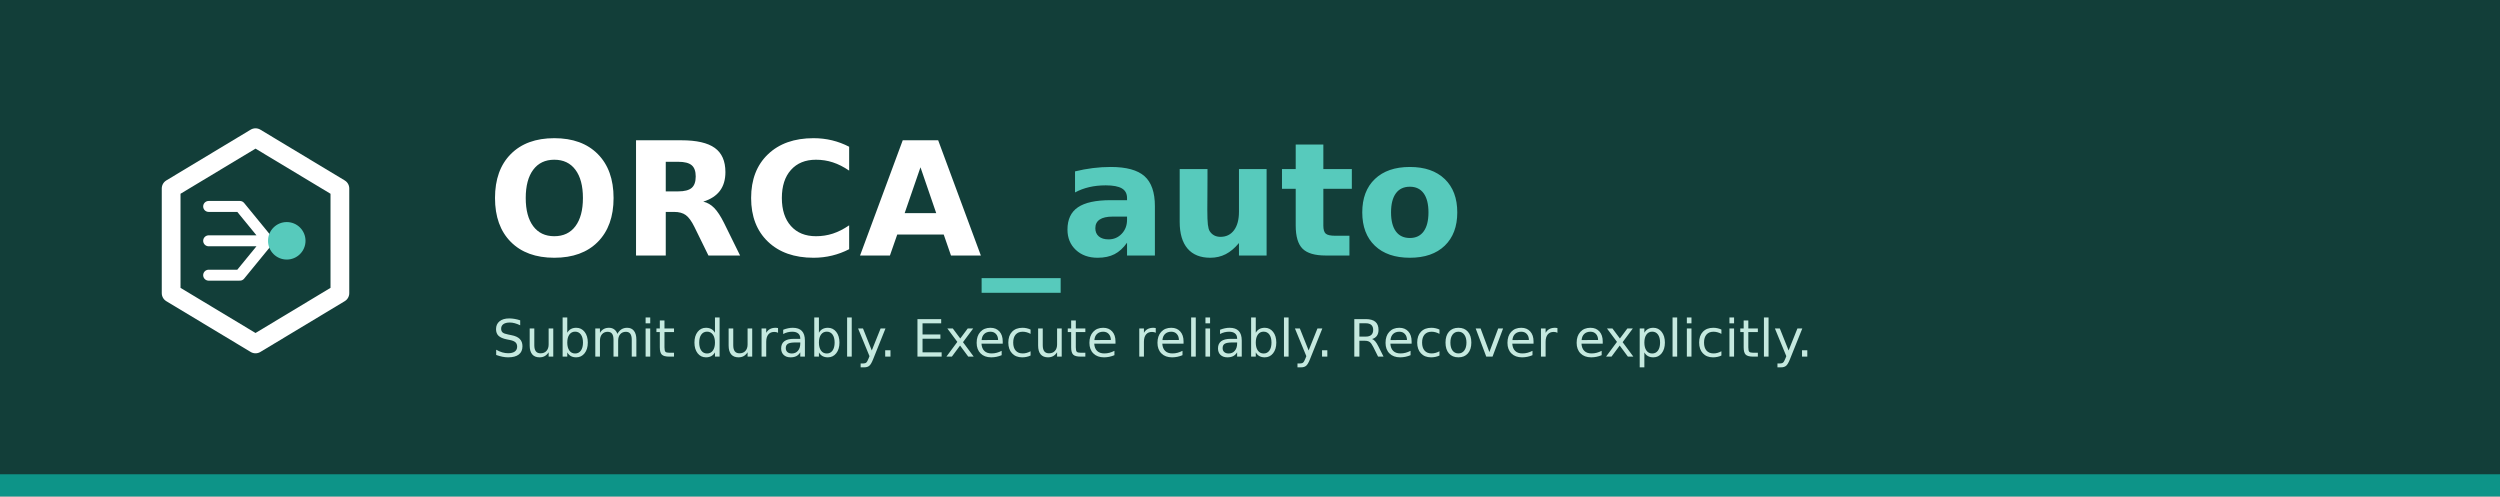
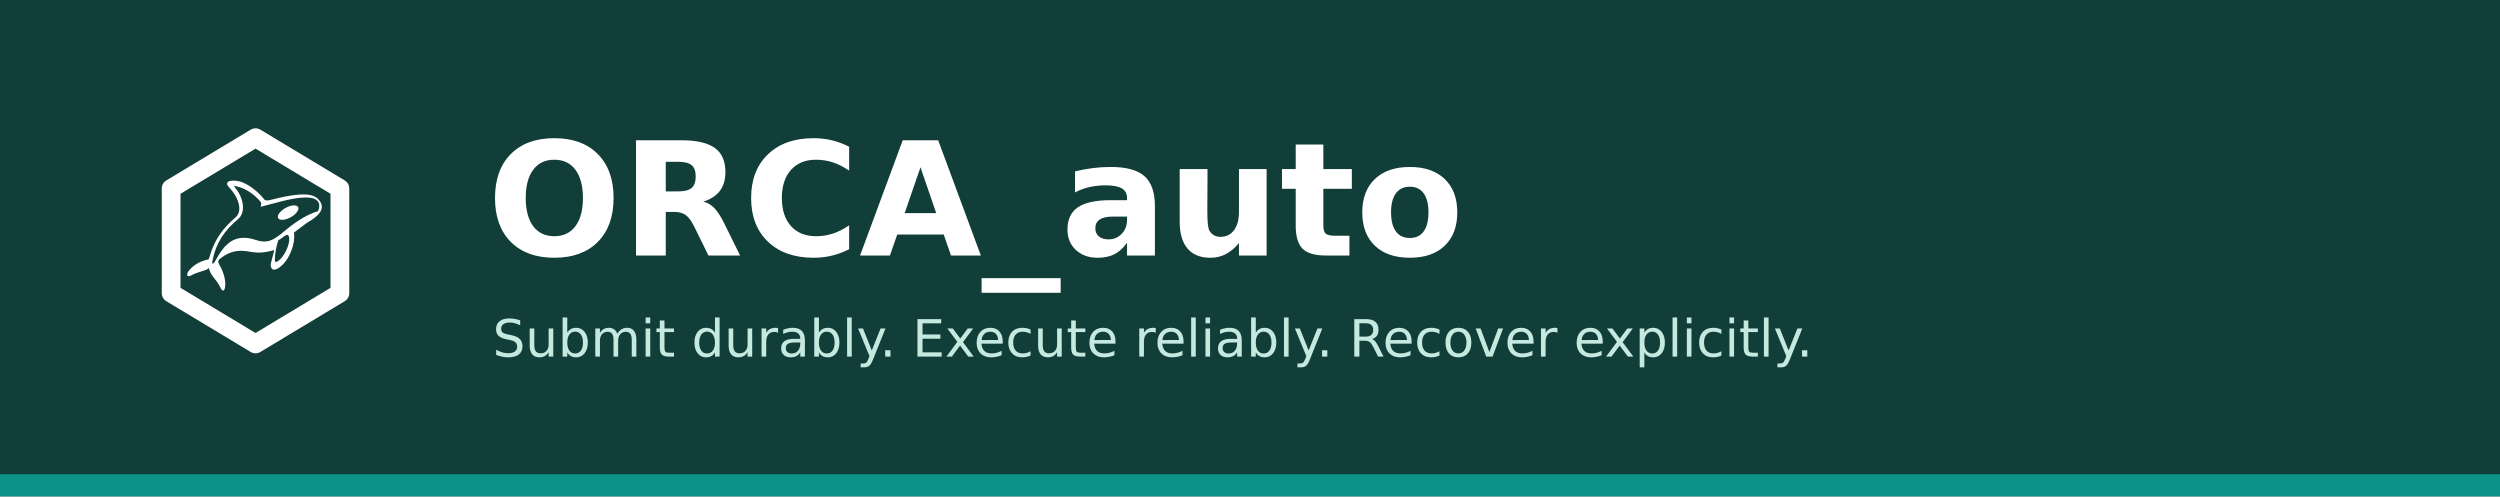
<svg xmlns="http://www.w3.org/2000/svg" width="1360" height="270" viewBox="0 0 1360 270" role="img" aria-labelledby="title desc">
  <rect width="1360" height="270" fill="#123e39" />
  <rect y="258" width="1360" height="12" fill="#0d9488" />
-   <g transform="translate(54 46) scale(1.7)" fill="none" stroke="#ffffff" stroke-linecap="round" stroke-linejoin="round">
-     <polygon points="50,17 77,33.25 77,66.75 50,83 23,66.75 23,33.25" stroke-width="6" />
-     <path d="M35 39h10l9 11M35 50h19M35 61h10l9-11" stroke-width="3.5" />
-     <circle cx="60" cy="50" r="6" fill="#57cabc" stroke="none" />
+   <g transform="translate(54 46) scale(1.7)">
+     <polygon points="50,17 77,33.25 77,66.75 50,83 23,66.75 23,33.25" fill="none" stroke="#ffffff" stroke-width="6" stroke-linejoin="round" />
+     <g transform="translate(-3.4 -4.5) scale(.085)" fill="#ffffff">
+       <path d="M452 711 C476 627 510 591 554 552 C581 528 564 476 528 439 C504 413 548 409 579 421 C611 434 643 462 660 484 C666 491 674 490 686 487 C760 468 834 455 862 482 C899 518 866 548 821 574 L773 610 C779 655 755 714 719 741 C694 759 683 747 686 726 L699 676 C650 690 629 686 592 680 C548 674 517 690 492 711 C485 718 488 725 498 742 C510 766 518 797 513 818 C510 834 502 831 495 815 C480 785 457 770 453 744 C435 757 414 756 385 772 C369 780 367 768 377 754 C397 729 425 716 452 711 Z" />
+       <path d="M466 717 C480 646 513 601 563 559 C594 533 582 475 550 440 C545 434 551 434 560 437 C598 446 632 474 650 498 L648 513 C713 497 783 473 833 479 C870 483 874 509 863 530 C826 540 785 566 749 595 C711 627 689 644 662 644 C634 644 619 630 586 630 C535 629 505 665 479 713 C472 727 462 735 466 717 Z" fill="#123e39" />
+       <path d="M714 639 C730 631 741 617 750 619 C763 630 750 674 731 699 C716 719 701 727 701 715 C701 690 706 664 714 639 Z" fill="#123e39" />
+       <ellipse cx="751" cy="535" rx="43" ry="20" transform="rotate(-29 751 535)" />
+     </g>
  </g>
  <g font-family="DejaVu Sans, sans-serif">
-     <text x="265" y="139" font-size="86" font-weight="700" fill="#ffffff">ORCA<tspan fill="#57cabc">_auto</tspan>
-     </text>
+     <text x="265" y="139" font-size="86" font-weight="700" fill="#ffffff">ORCA_auto</text>
    <text x="268" y="194" font-size="28" fill="#c5e9df">Submit durably. Execute reliably. Recover explicitly.</text>
  </g>
</svg>
